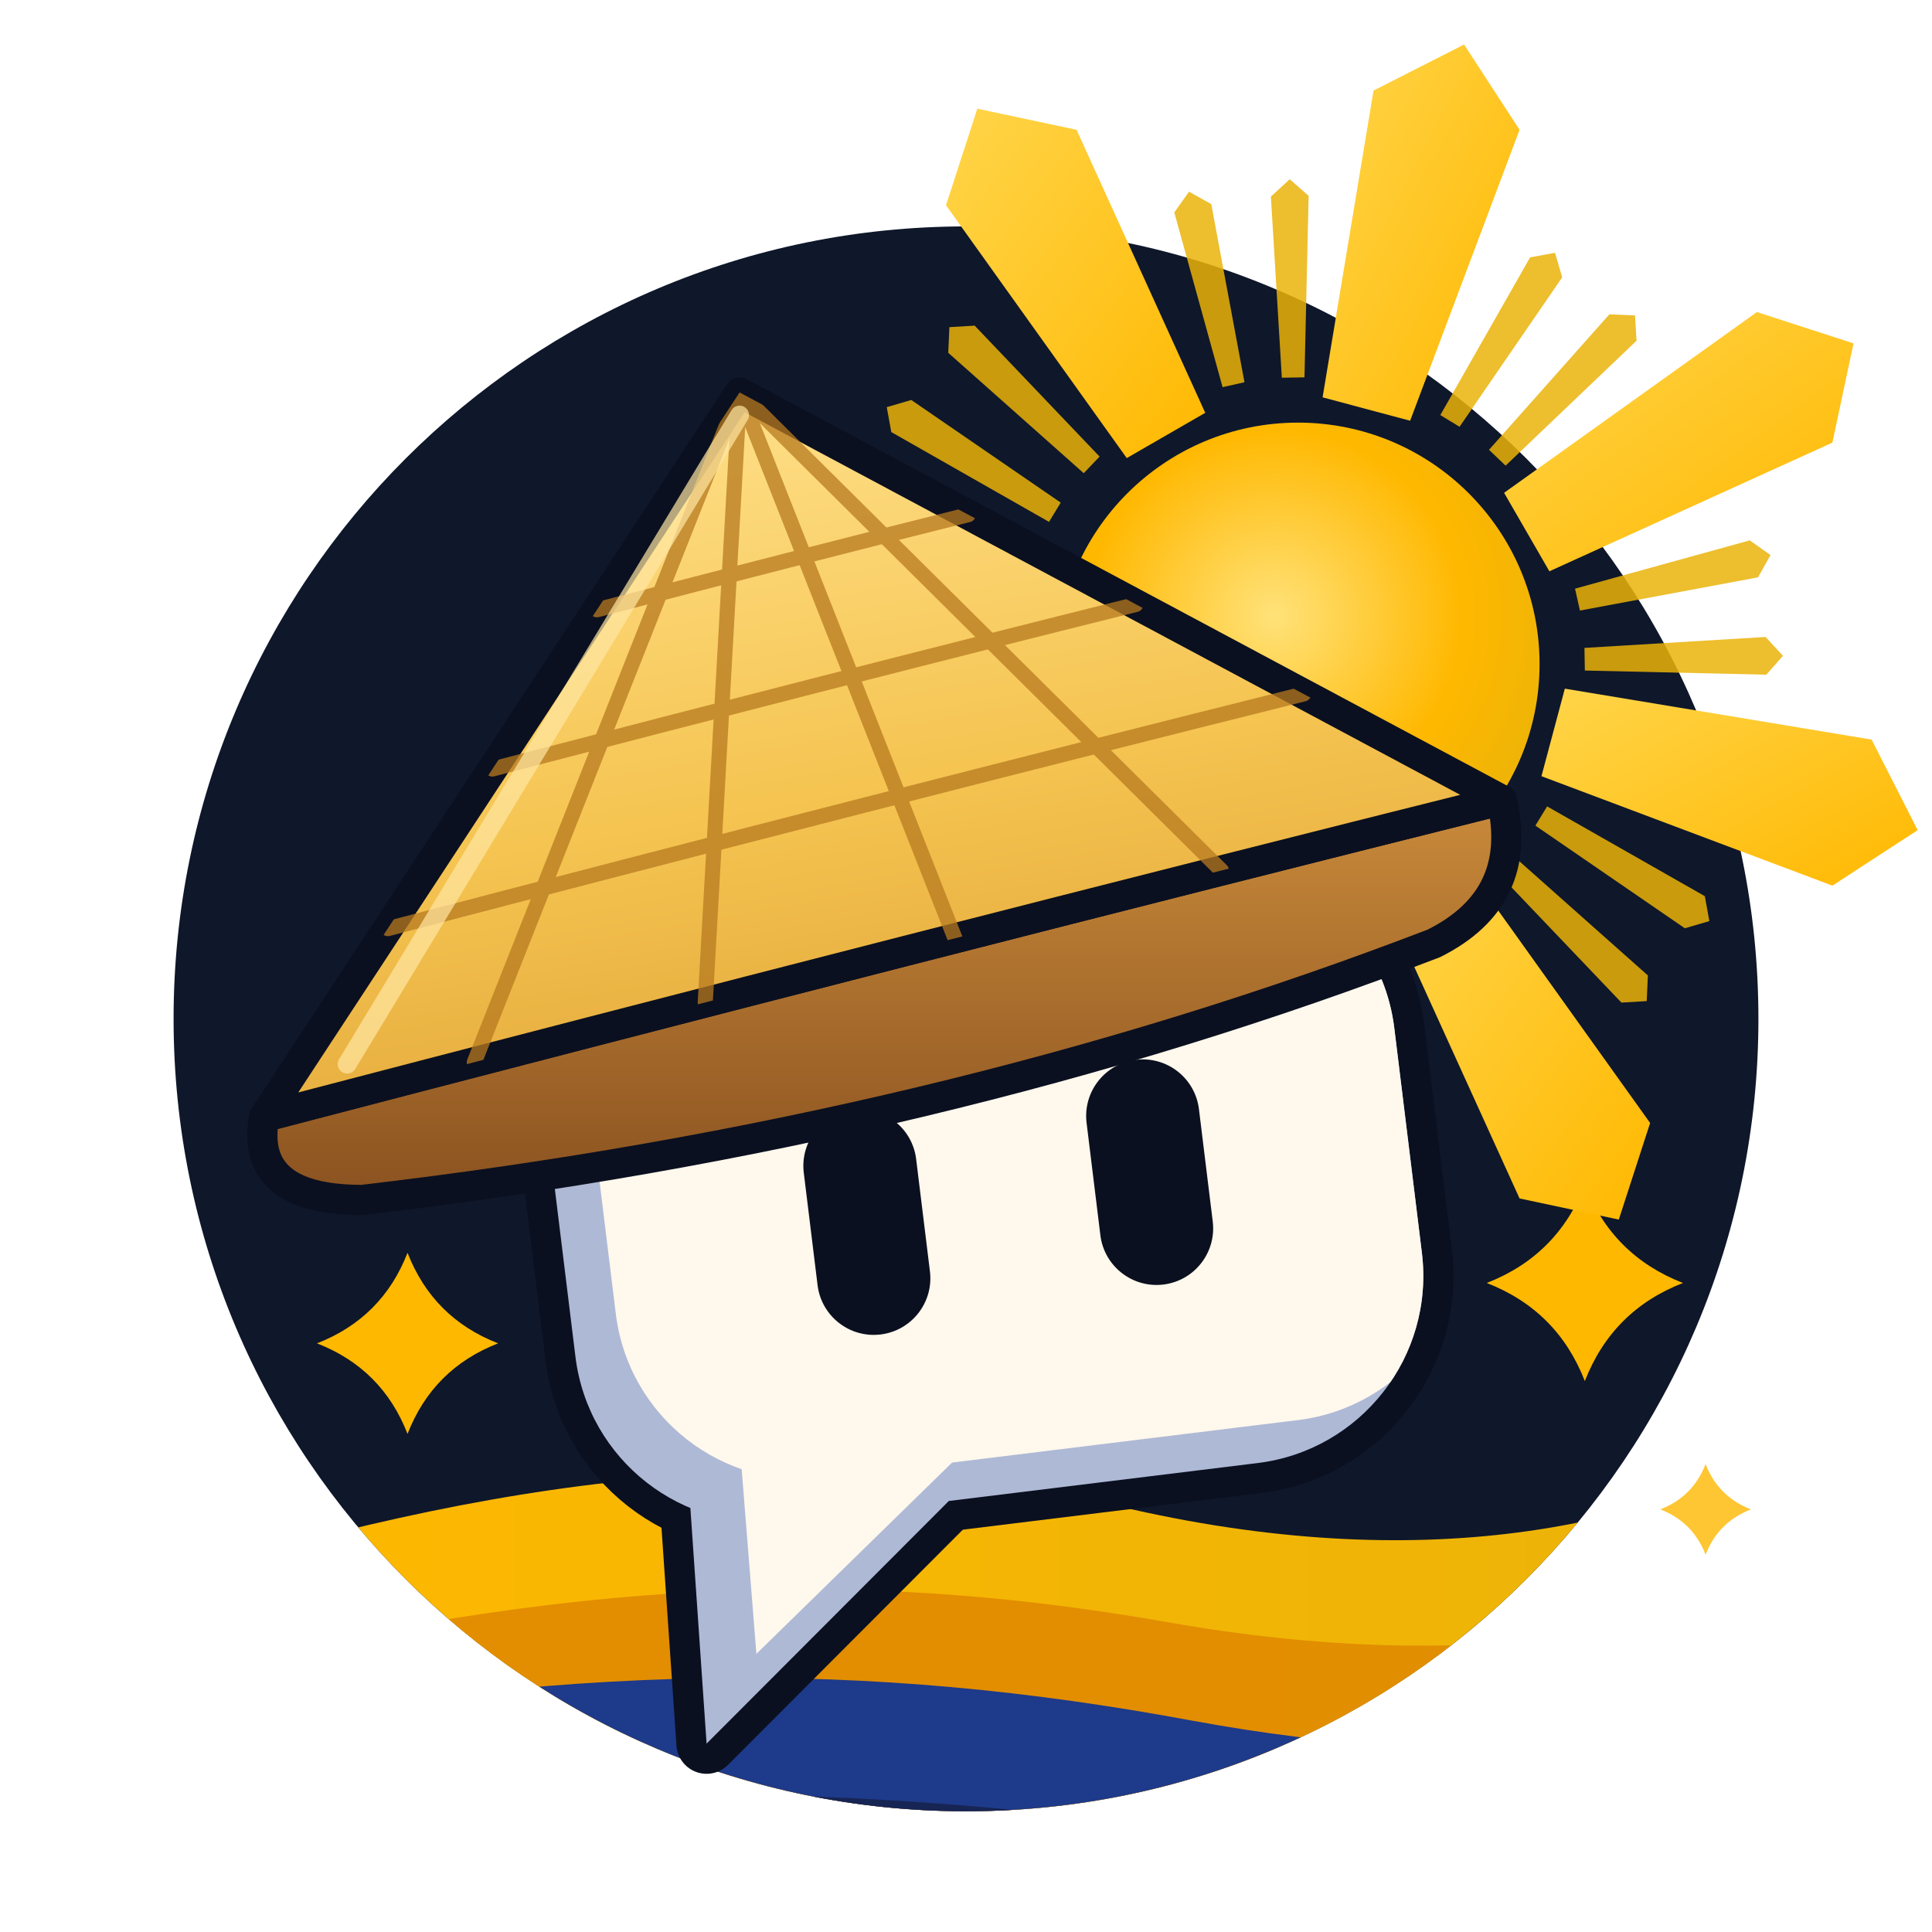
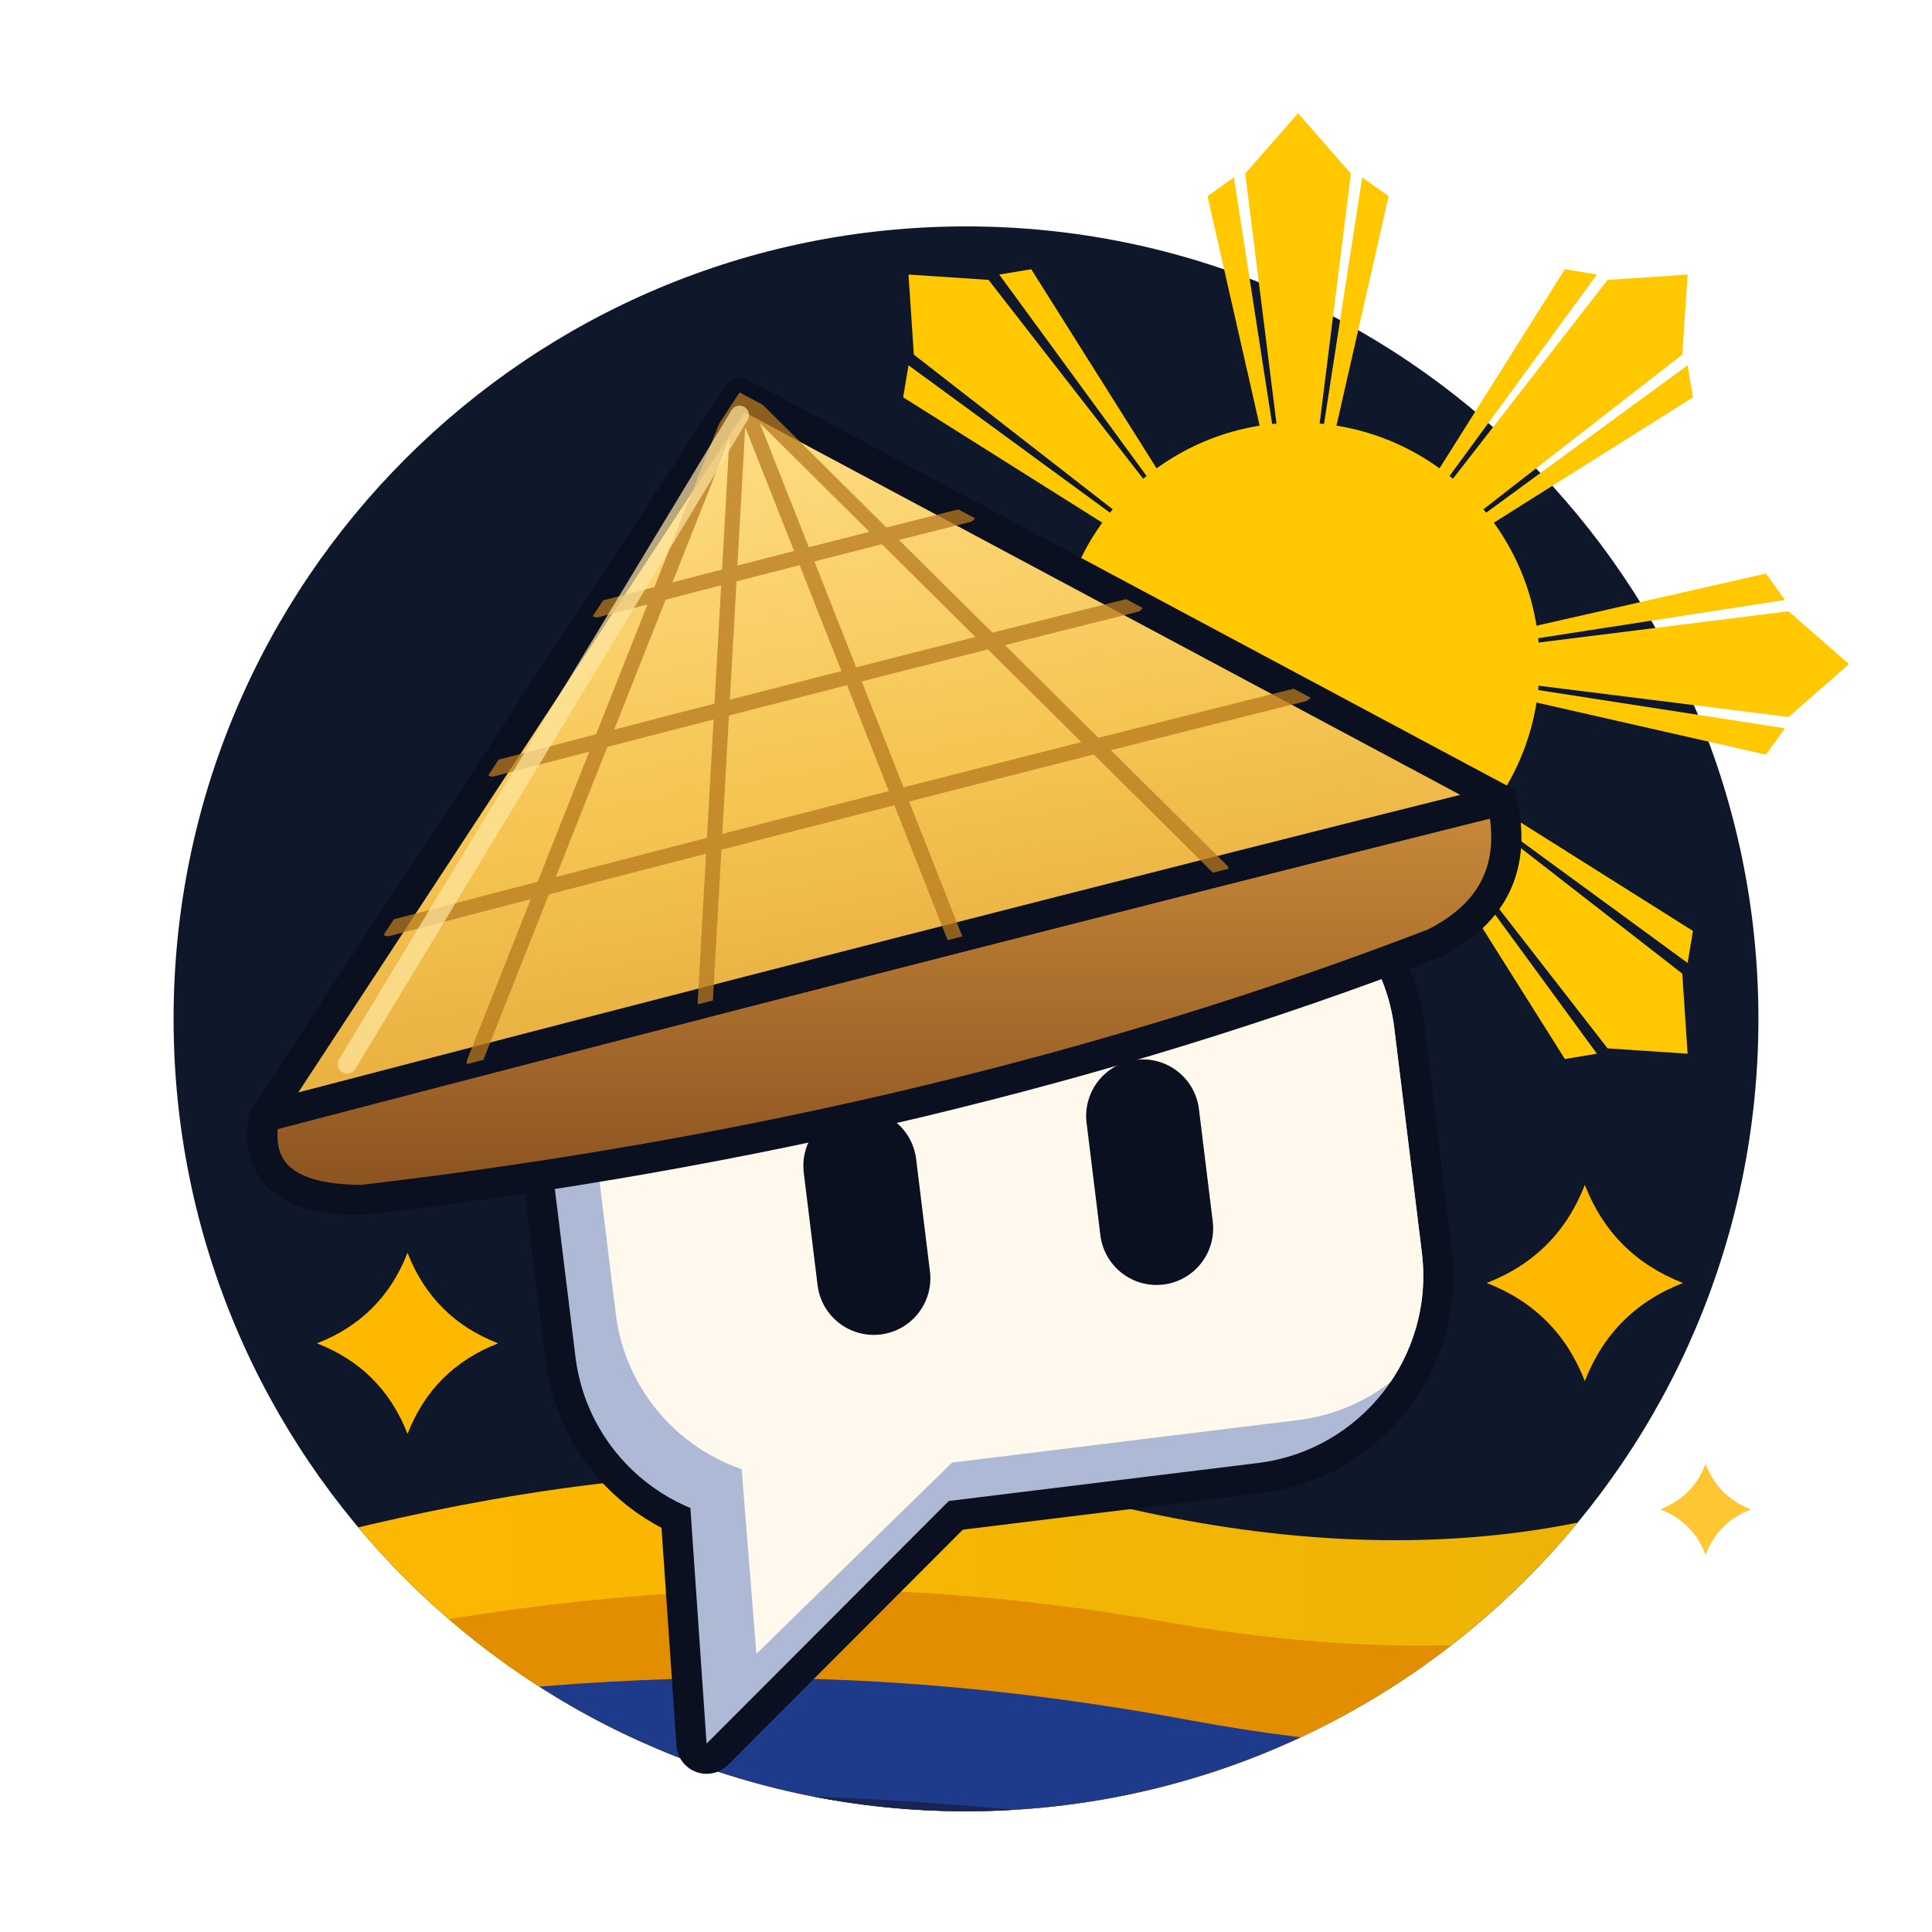
<svg xmlns="http://www.w3.org/2000/svg" viewBox="0 0 512 512" width="512" height="512" role="img" aria-labelledby="dl-_R_0_-title" data-testid="diskarte-logo">
  <defs>
-     <radialGradient id="dl-_R_0_-sun" cx="45%" cy="40%" r="65%">
-       <stop offset="0%" stop-color="#FFE27A" />
-       <stop offset="60%" stop-color="#FFB800" />
-       <stop offset="100%" stop-color="#EAB308" />
-     </radialGradient>
-     <linearGradient id="dl-_R_0_-ray" x1="0" y1="0" x2="1" y2="1">
-       <stop offset="0%" stop-color="#FFD54A" />
-       <stop offset="100%" stop-color="#FFB800" />
-     </linearGradient>
    <linearGradient id="dl-_R_0_-straw" x1="0.3" y1="0" x2="0.6" y2="1">
      <stop offset="0%" stop-color="#FFE08A" />
      <stop offset="55%" stop-color="#F5C451" />
      <stop offset="100%" stop-color="#E0A437" />
    </linearGradient>
    <linearGradient id="dl-_R_0_-brim" x1="0" y1="0" x2="0" y2="1">
      <stop offset="0%" stop-color="#C98A3A" />
      <stop offset="100%" stop-color="#8A5220" />
    </linearGradient>
    <linearGradient id="dl-_R_0_-wave" x1="0" y1="0" x2="1" y2="0">
      <stop offset="0%" stop-color="#FFB800" />
      <stop offset="100%" stop-color="#EAB308" />
    </linearGradient>
    <clipPath id="dl-_R_0_-cone">
      <path d="M196 104 L70 296 Q246 250 398 212 Z" />
    </clipPath>
    <clipPath id="dl-_R_0_-bubble">
      <rect x="148" y="236" width="226" height="160" rx="50" />
      <path d="M176 340 L262 380 L170 452 Z" />
    </clipPath>
    <clipPath id="dl-_R_0_-disc">
      <circle cx="256" cy="270" r="210" />
    </clipPath>
  </defs>
  <circle cx="256" cy="270" r="210" fill="#0F172A" />
  <g clip-path="url(#dl-_R_0_-disc)">
    <path d="M40 420 C130 392 210 380 300 400 C380 418 440 404 480 380 L480 520 L40 520 Z" fill="url(#dl-_R_0_-wave)" />
    <path d="M40 446 C140 420 220 414 310 430 C390 444 446 432 480 414 L480 520 L40 520 Z" fill="#E08A00" opacity="0.9" />
    <path d="M40 462 C150 440 230 440 316 456 C392 470 446 462 480 448 L480 520 L40 520 Z" fill="#1E3A8A" />
    <path d="M40 486 C150 470 240 474 320 486 C392 496 446 492 480 482 L480 520 L40 520 Z" fill="#172554" />
  </g>
  <path d="M108 332 Q114.72 349.28 132 356 Q114.72 362.72 108 380 Q101.28 362.72 84 356 Q101.28 349.28 108 332Z" fill="#FFB800" />
  <path d="M420 314 Q427.28 332.72 446 340 Q427.28 347.28 420 366 Q412.72 347.28 394 340 Q412.72 332.72 420 314Z" fill="#FFB800" />
  <path d="M452 388 Q455.36 396.64 464 400 Q455.36 403.36 452 412 Q448.64 403.36 440 400 Q448.64 396.64 452 388Z" fill="#FFB800" opacity="0.8" />
  <g>
-     <g>
-       <path d="M281.1 133.2L241.5 106.0L235.0 107.9L236.2 114.5L278.0 138.3Z" fill="#EAB308" opacity="0.85" />
-       <path d="M291.4 121.0L258.3 86.3L251.6 86.7L251.3 93.5L287.2 125.4Z" fill="#EAB308" opacity="0.85" />
-       <path d="M329.8 101.3L321.0 54.1L315.1 50.8L311.2 56.3L324.0 102.6Z" fill="#EAB308" opacity="0.85" />
-       <path d="M345.7 100.0L346.8 51.9L341.8 47.5L336.8 52.1L339.7 100.1Z" fill="#EAB308" opacity="0.85" />
-       <path d="M386.8 113.1L414.0 73.5L412.1 67.0L405.5 68.2L381.7 110.0Z" fill="#EAB308" opacity="0.85" />
-       <path d="M399.0 123.4L433.7 90.3L433.3 83.6L426.5 83.3L394.6 119.2Z" fill="#EAB308" opacity="0.85" />
-       <path d="M418.7 161.8L465.9 153.0L469.2 147.1L463.7 143.2L417.4 156.0Z" fill="#EAB308" opacity="0.85" />
-       <path d="M420.0 177.7L468.1 178.8L472.5 173.8L467.9 168.8L419.9 171.7Z" fill="#EAB308" opacity="0.85" />
-       <path d="M406.9 218.8L446.5 246.0L453.0 244.1L451.8 237.5L410.0 213.7Z" fill="#EAB308" opacity="0.85" />
-       <path d="M396.6 231.0L429.7 265.7L436.4 265.3L436.7 258.5L400.8 226.6Z" fill="#EAB308" opacity="0.85" />
-       <path d="M279.5 146.3L202.4 117.3L179.8 132.0L192.0 156.0L273.3 169.5Z" fill="url(#dl-_R_0_-ray)" />
-       <path d="M319.4 109.4L285.3 34.4L259.0 28.8L250.7 54.4L298.6 121.4Z" fill="url(#dl-_R_0_-ray)" />
-       <path d="M373.7 111.5L402.7 34.4L388.0 11.8L364.0 24.0L350.5 105.3Z" fill="url(#dl-_R_0_-ray)" />
-       <path d="M410.6 151.4L485.6 117.3L491.2 91.0L465.6 82.7L398.6 130.6Z" fill="url(#dl-_R_0_-ray)" />
-       <path d="M408.5 205.7L485.6 234.7L508.2 220.0L496.0 196.0L414.7 182.5Z" fill="url(#dl-_R_0_-ray)" />
-       <path d="M368.6 242.6L402.7 317.6L429.0 323.2L437.3 297.6L389.4 230.6Z" fill="url(#dl-_R_0_-ray)" />
-       <circle cx="344" cy="176" r="64" fill="url(#dl-_R_0_-sun)" />
+     <g data-brand="philippine-sun" transform="translate(344 176)" fill="#FFC800">
+       <g transform="rotate(0)">
+         <path d="M-5 -58 L-14 -130 L0 -146 L14 -130 L5 -58 Z" />
+         <path d="M-9 -58 L-24 -124 L-17 -129 L-6 -58 Z" />
+         <path d="M9 -58 L24 -124 L17 -129 L6 -58 Z" />
+       </g>
+       <g transform="rotate(45)">
+         <path d="M-5 -58 L-14 -130 L0 -146 L14 -130 L5 -58 Z" />
+         <path d="M-9 -58 L-24 -124 L-17 -129 L-6 -58 Z" />
+         <path d="M9 -58 L24 -124 L17 -129 L6 -58 Z" />
+       </g>
+       <g transform="rotate(90)">
+         <path d="M-5 -58 L-14 -130 L0 -146 L14 -130 L5 -58 Z" />
+         <path d="M-9 -58 L-24 -124 L-17 -129 L-6 -58 Z" />
+         <path d="M9 -58 L24 -124 L17 -129 L6 -58 Z" />
+       </g>
+       <g transform="rotate(135)">
+         <path d="M-5 -58 L-14 -130 L0 -146 L14 -130 L5 -58 Z" />
+         <path d="M-9 -58 L-24 -124 L-17 -129 L-6 -58 Z" />
+         <path d="M9 -58 L24 -124 L17 -129 L6 -58 Z" />
+       </g>
+       <g transform="rotate(180)">
+         <path d="M-5 -58 L-14 -130 L0 -146 L14 -130 L5 -58 Z" />
+         <path d="M-9 -58 L-24 -124 L-17 -129 L-6 -58 Z" />
+         <path d="M9 -58 L24 -124 L17 -129 L6 -58 Z" />
+       </g>
+       <g transform="rotate(225)">
+         <path d="M-5 -58 L-14 -130 L0 -146 L14 -130 L5 -58 Z" />
+         <path d="M-9 -58 L-24 -124 L-17 -129 L-6 -58 Z" />
+         <path d="M9 -58 L24 -124 L17 -129 L6 -58 Z" />
+       </g>
+       <g transform="rotate(270)">
+         <path d="M-5 -58 L-14 -130 L0 -146 L14 -130 L5 -58 Z" />
+         <path d="M-9 -58 L-24 -124 L-17 -129 L-6 -58 Z" />
+         <path d="M9 -58 L24 -124 L17 -129 L6 -58 Z" />
+       </g>
+       <g transform="rotate(315)">
+         <path d="M-5 -58 L-14 -130 L0 -146 L14 -130 L5 -58 Z" />
+         <path d="M-9 -58 L-24 -124 L-17 -129 L-6 -58 Z" />
+         <path d="M9 -58 L24 -124 L17 -129 L6 -58 Z" />
+       </g>
+       <circle r="64" />
    </g>
    <g transform="rotate(-7 261 316)">
      <g stroke="#0B1020" stroke-width="16" stroke-linejoin="round">
        <rect x="148" y="236" width="226" height="160" rx="50" fill="#0B1020" />
        <path d="M176 340 L262 380 L170 452 Z" fill="#0B1020" />
      </g>
      <g clip-path="url(#dl-_R_0_-bubble)">
        <rect x="100" y="200" width="320" height="280" fill="#AEB9D6" />
        <rect x="160" y="226" width="226" height="160" rx="50" fill="#FFF8EC" />
        <path d="M190 336 L186 430 L262 372 Z" fill="#FFF8EC" />
      </g>
      <rect x="214" y="290" width="30" height="60" rx="15" fill="#0B1020" />
      <rect x="290" y="286" width="30" height="60" rx="15" fill="#0B1020" />
    </g>
    <g stroke-linejoin="round">
      <path d="M70 296 Q246 250 398 212 Q404 238 380 250 Q250 300 96 318 Q66 318 70 296 Z" fill="url(#dl-_R_0_-brim)" stroke="#0B1020" stroke-width="8" />
      <path d="M196 104 L70 296 Q246 250 398 212 Z" fill="url(#dl-_R_0_-straw)" stroke="#0B1020" stroke-width="8" />
      <g clip-path="url(#dl-_R_0_-cone)" stroke="#B7791F" stroke-width="4" stroke-linecap="round" fill="none" opacity="0.75">
        <path d="M196 104 L125.7 281.5" />
        <path d="M196 104 L186.9 265.6" />
        <path d="M196 104 L253.1 248.7" />
        <path d="M196 104 L323.7 230.7" />
        <path d="M158.2 161.6 Q211.0 147.8 256.6 136.4" />
        <path d="M130.5 203.8 Q222.0 179.9 301.0 160.2" />
        <path d="M102.8 246.1 Q233.0 212.0 345.5 183.9" />
      </g>
      <path d="M196 110 L92 282" stroke="#FFE7A3" stroke-width="5" stroke-linecap="round" opacity="0.7" />
    </g>
  </g>
</svg>
